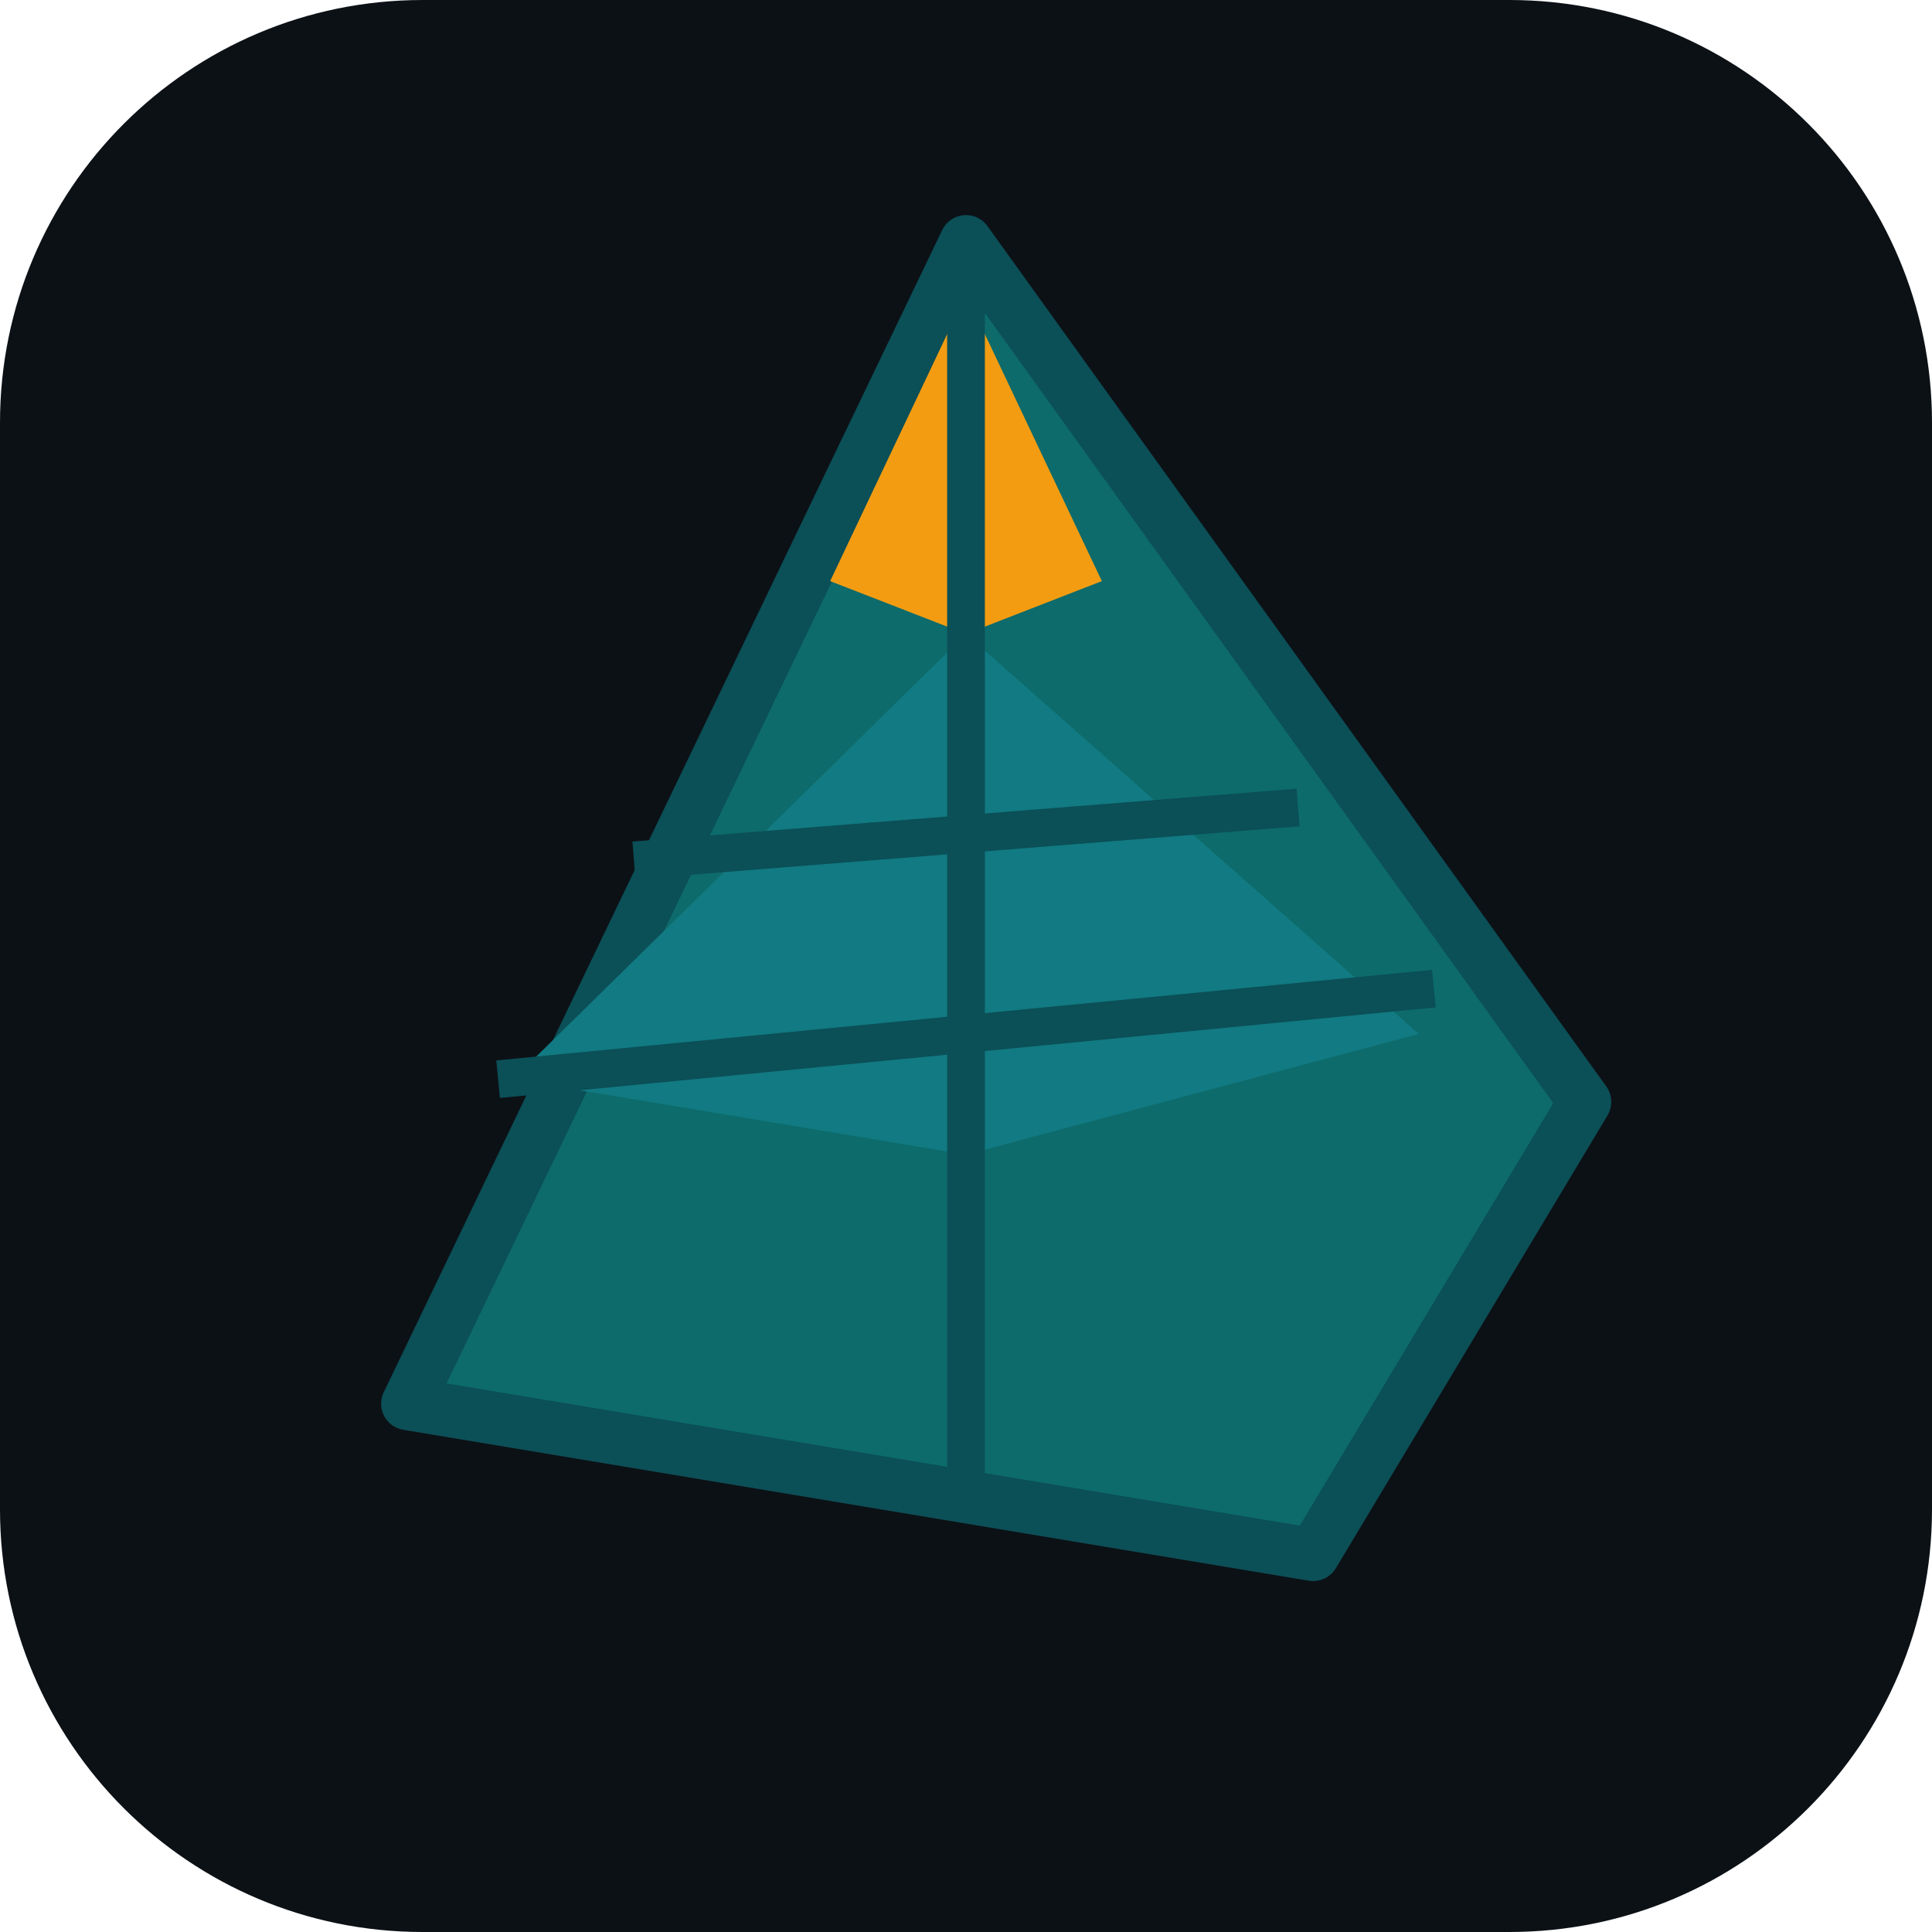
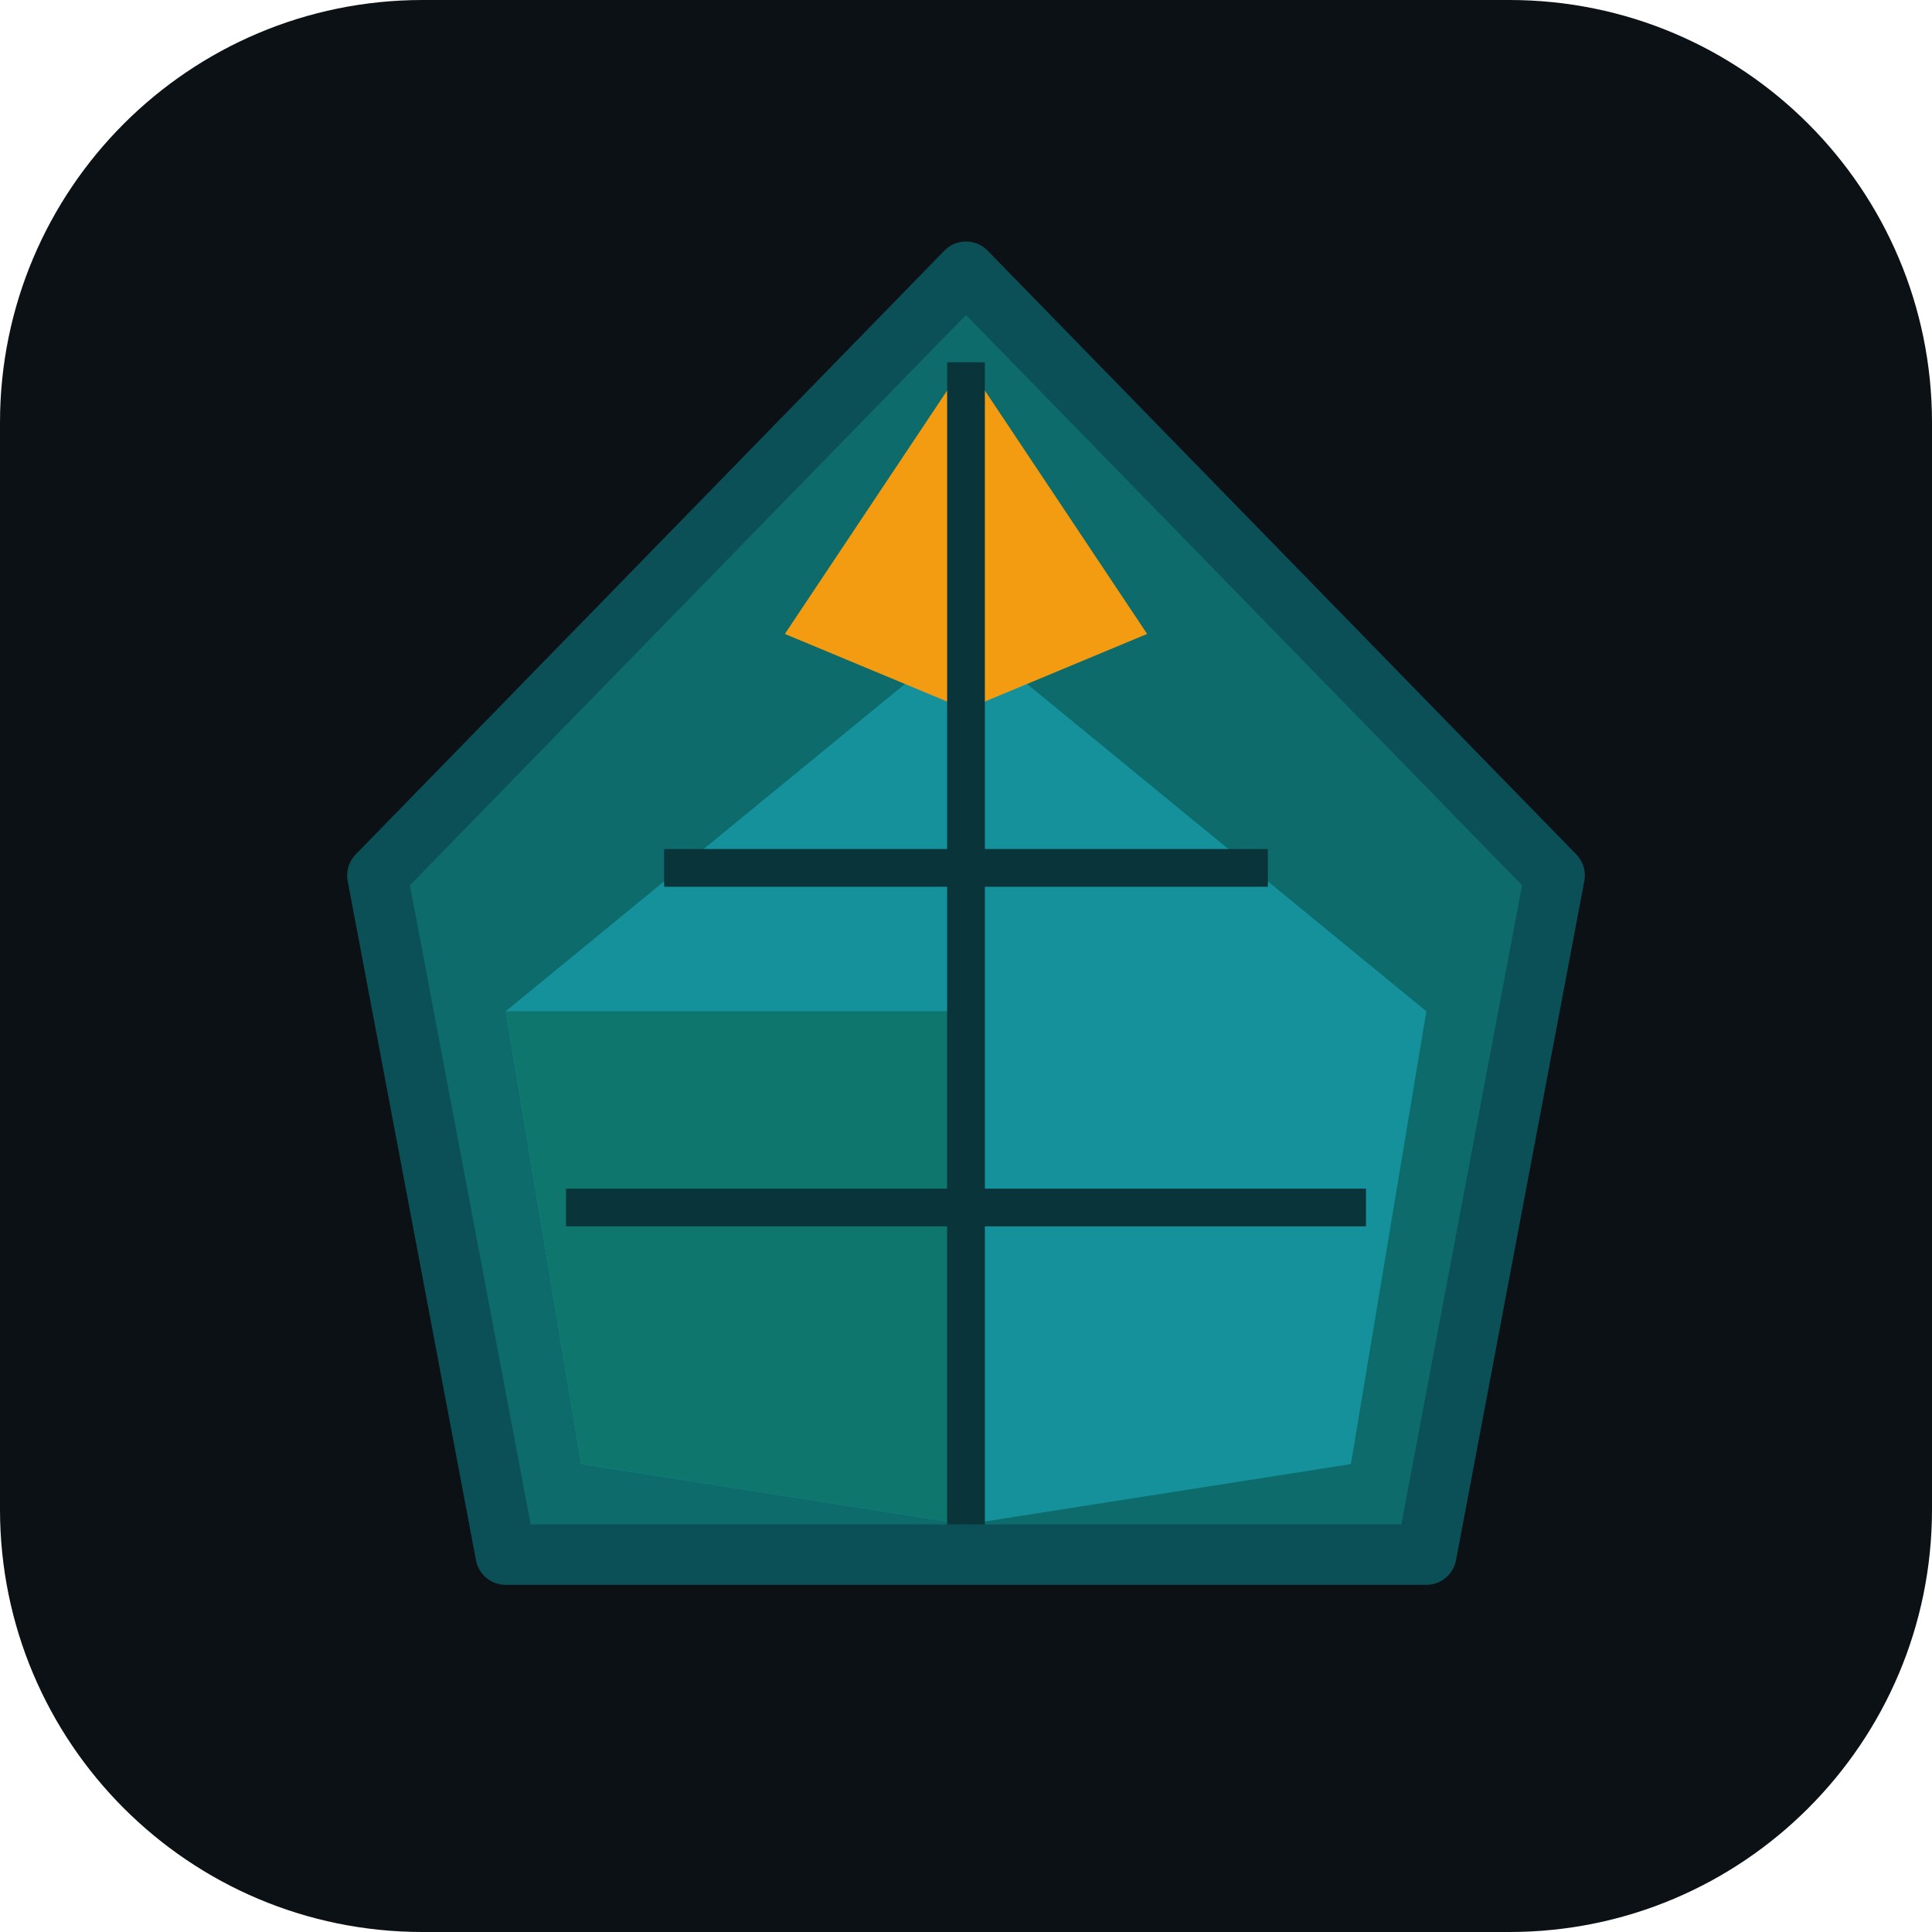
<svg xmlns="http://www.w3.org/2000/svg" viewBox="0 0 512 512">
  <rect width="512" height="512" rx="112" fill="#0c1116" />
-   <path fill="#0d6b6b" stroke="#0b4f57" stroke-width="14" stroke-linejoin="round" d="M256 64 L420 292 L348 412 L108 372 Z" />
-   <path fill="#f39c12" d="M256 78 L292 154 L256 168 L220 154 Z" />
-   <path fill="#117a82" d="M256 168 L376 274 L256 306 L136 286 Z" />
-   <path fill="none" stroke="#0b4f57" stroke-width="10" d="M256 64 L256 392 M168 228 L344 214 M132 286 L380 262" />
+   <path fill="#0d6b6b" stroke="#0b4f57" stroke-width="16" stroke-linejoin="round" d="M256 72 L412 232 L378 412 L134 412 L100 232 Z" />
+   <path fill="#14919b" d="M256 168 L378 268 L358 388 L256 404 L154 388 L134 268 Z" />
+   <path fill="#0f766e" d="M154 388 L256 404 L256 268 L134 268 Z" />
+   <path fill="#f39c12" d="M256 96 L304 168 L256 188 L208 168 Z" />
+   <path fill="none" stroke="#08343a" stroke-width="10" d="M256 96 L256 404 M176 230 L336 230 M150 320 L362 320" />
</svg>
